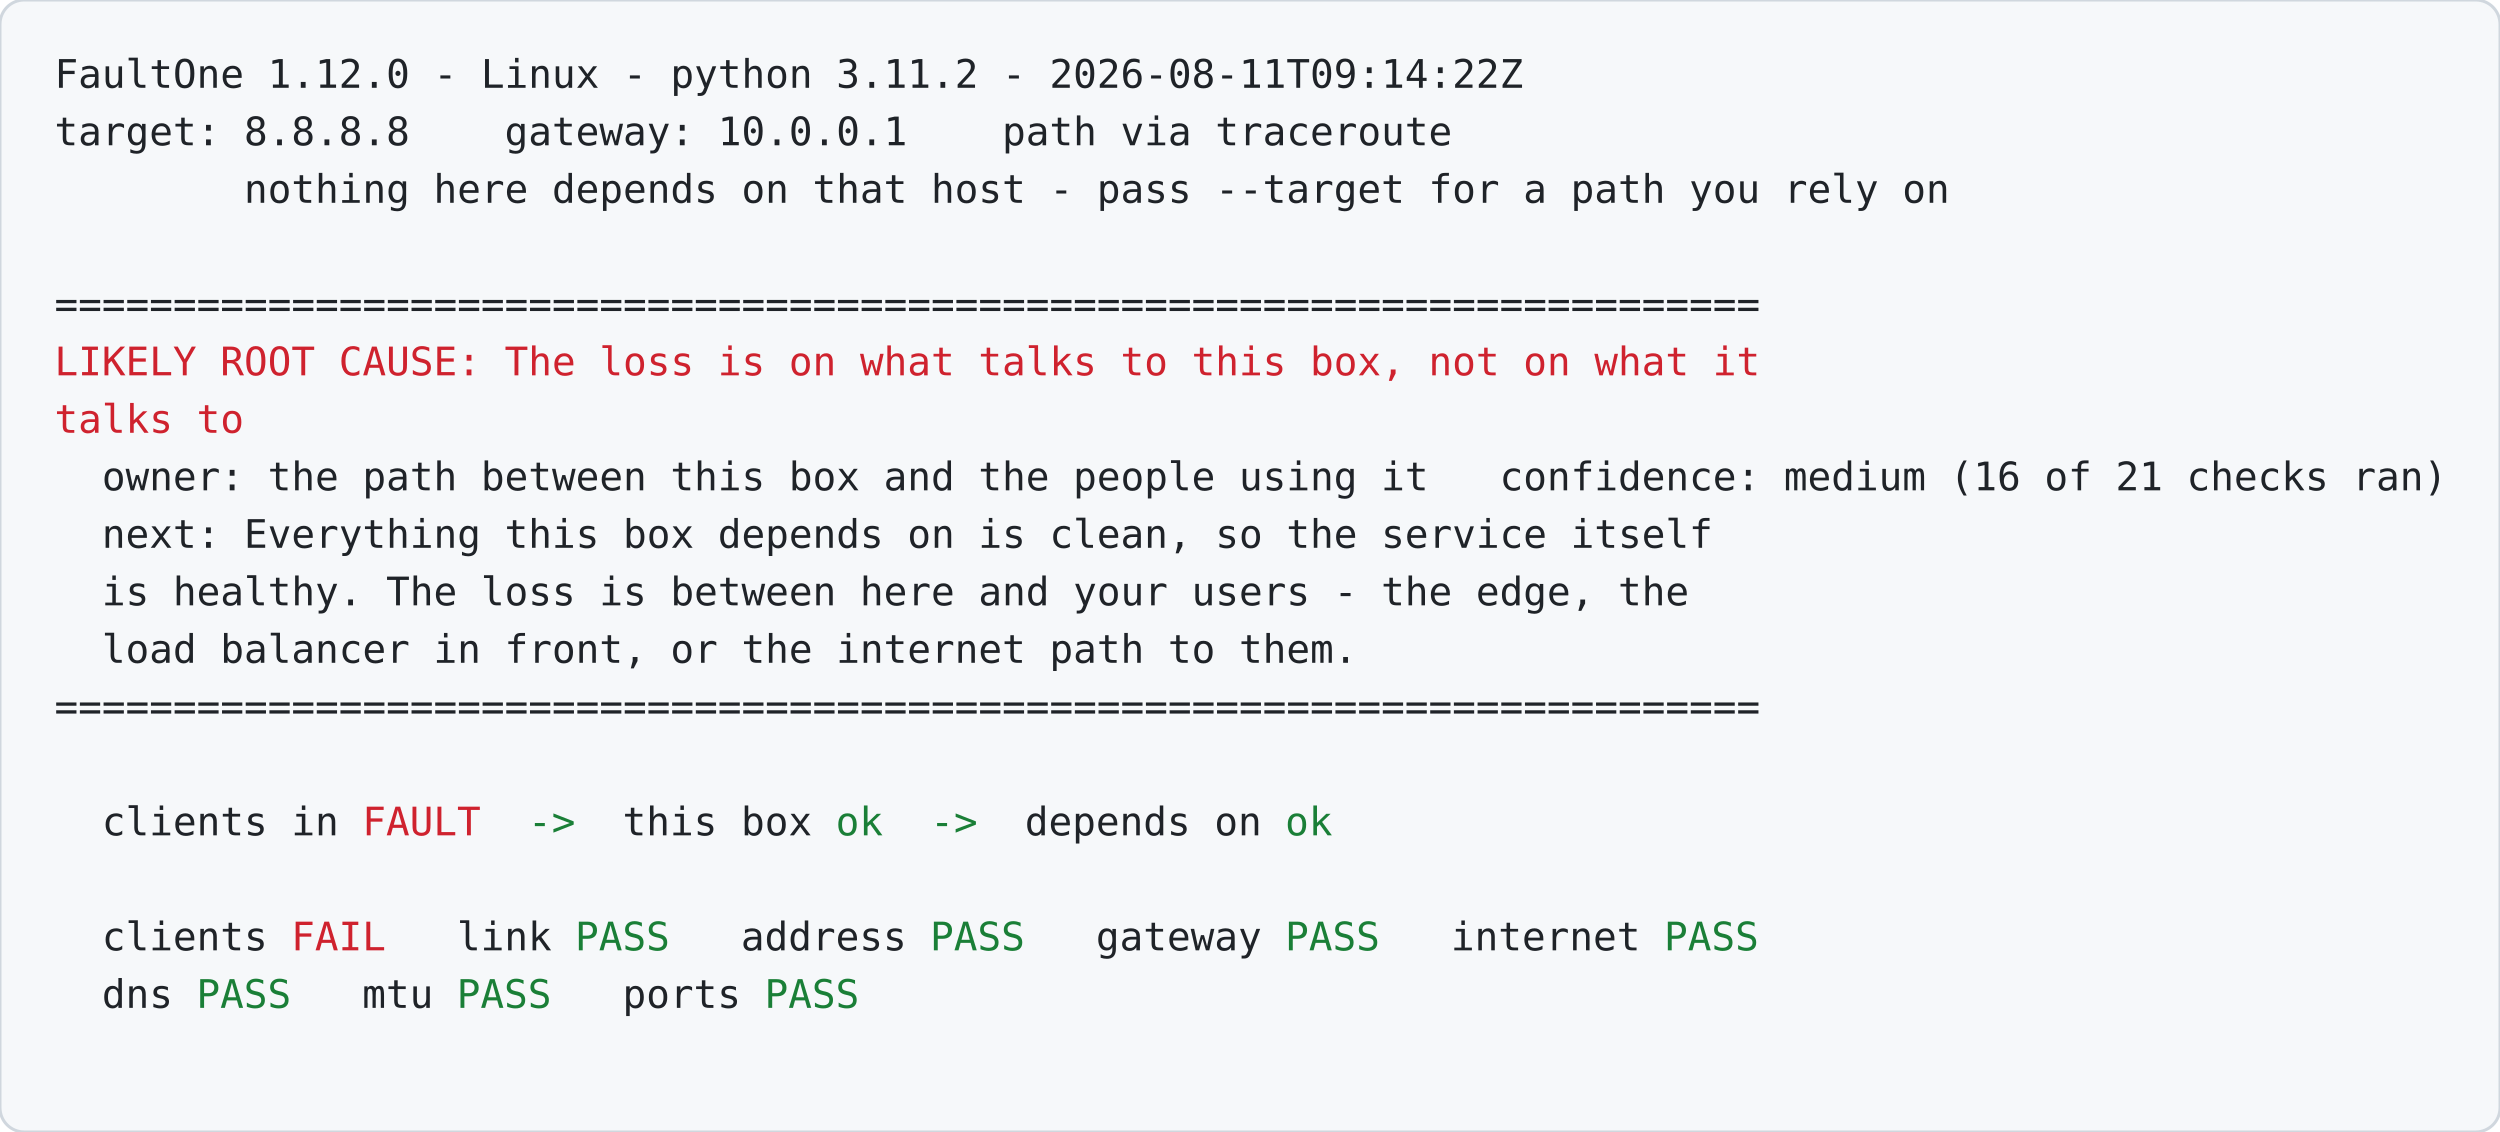
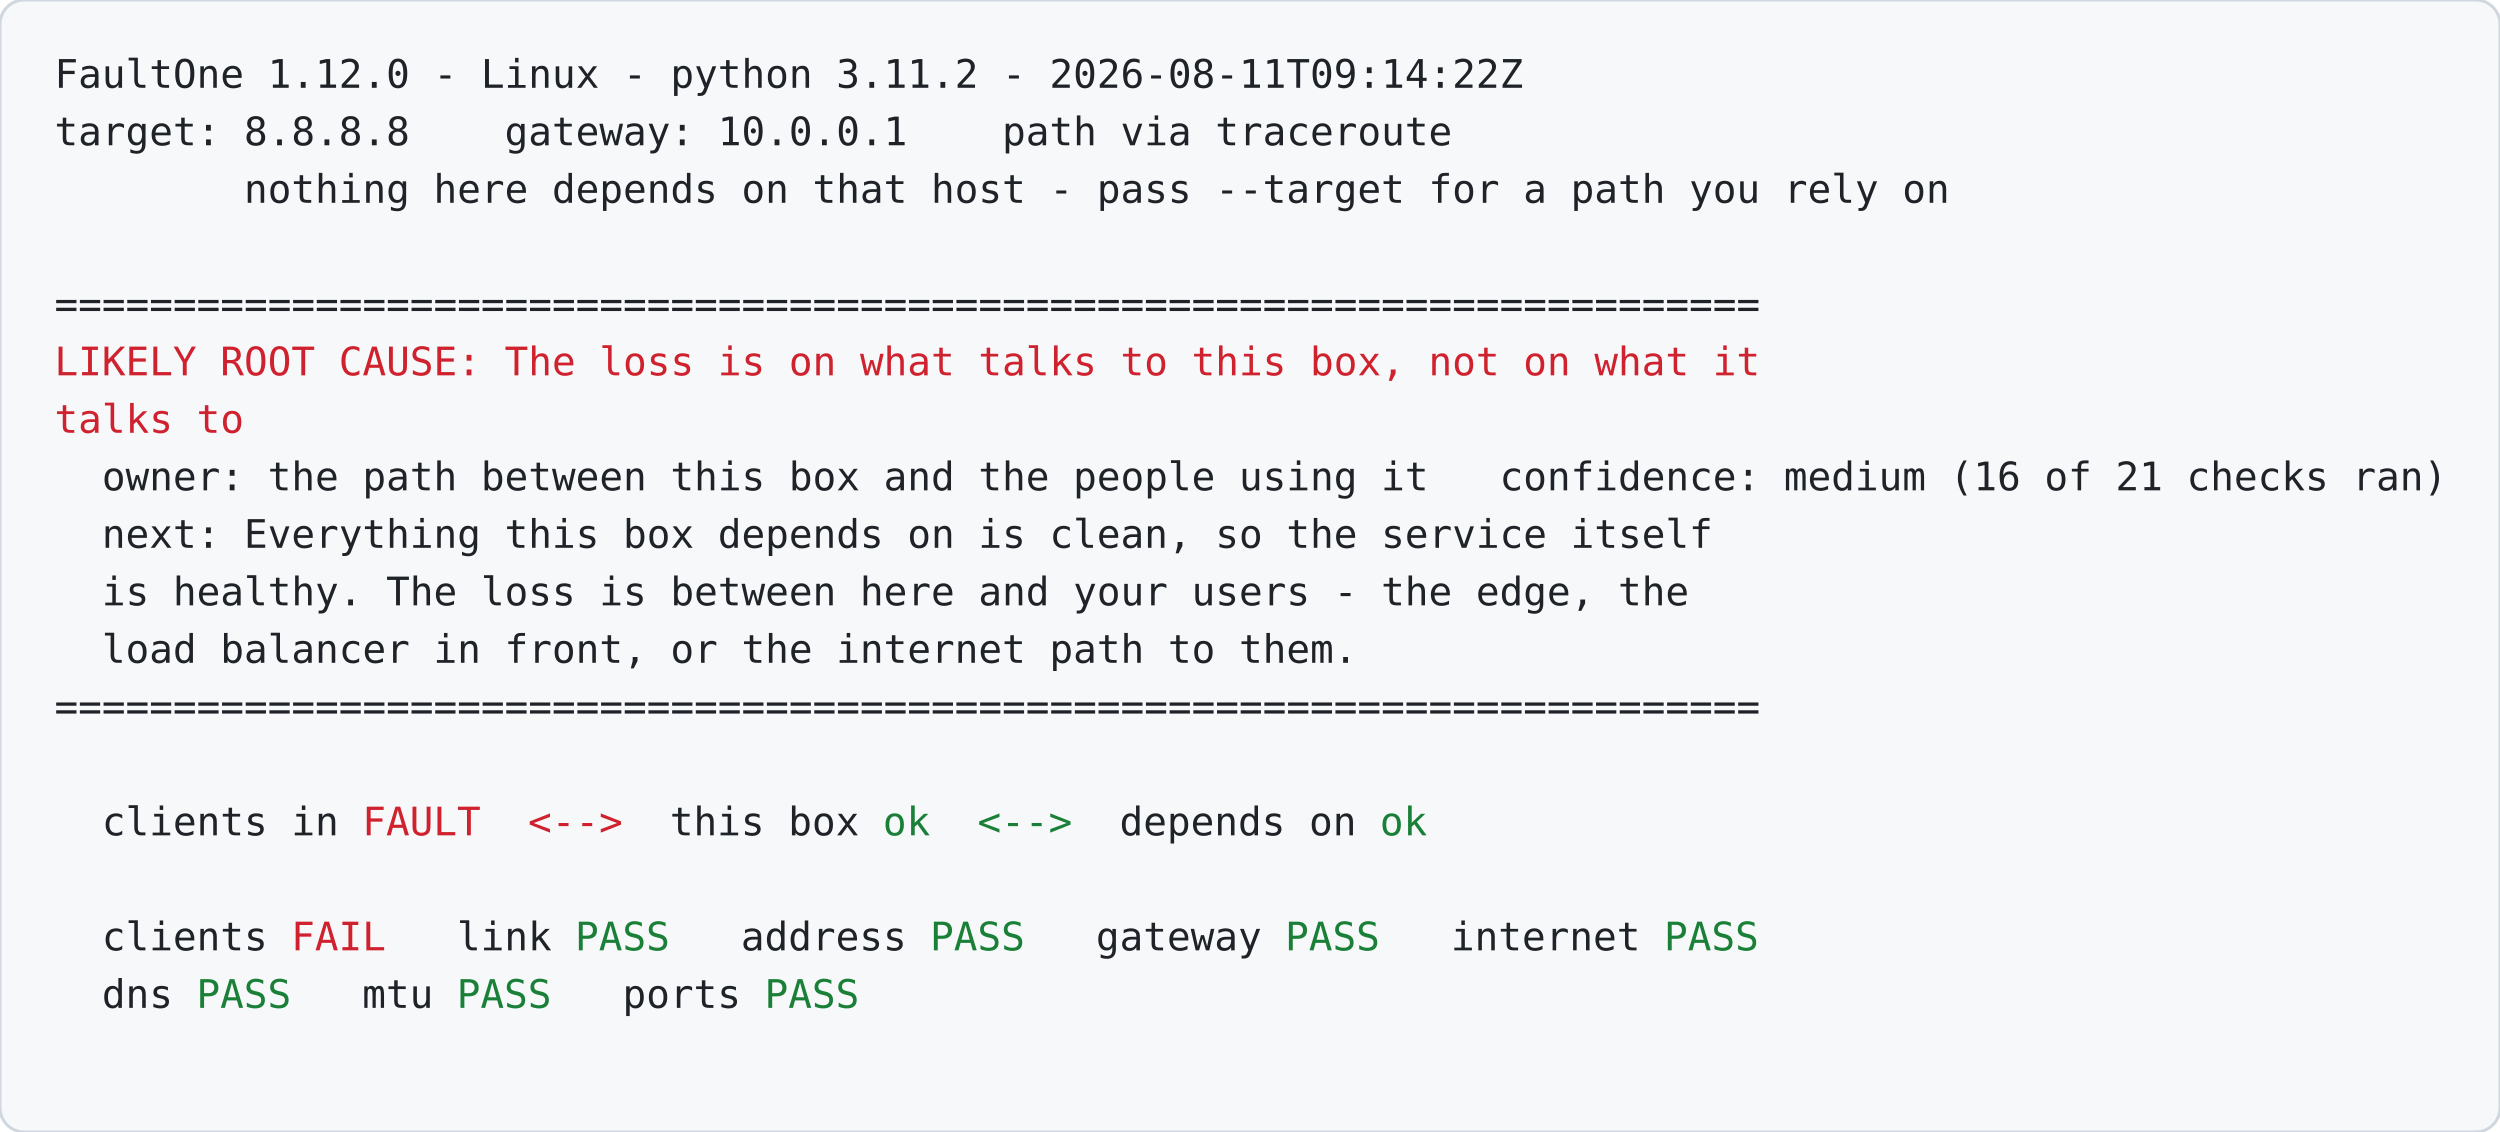
<svg xmlns="http://www.w3.org/2000/svg" width="826" height="374" viewBox="0 0 826 374" font-family="ui-monospace, SFMono-Regular, 'SF Mono', Menlo, Consolas, 'DejaVu Sans Mono', monospace" font-size="13.0">
  <rect width="826" height="374" rx="8" fill="#f6f8fa" stroke="#d0d7de" />
  <text>
    <tspan x="18.0 25.8 33.6 41.5 49.3 57.1 64.9 72.7 80.6 88.4 96.2 104.0 111.8 119.7 127.5 135.3 143.1 150.9 158.8 166.6 174.4 182.2 190.0 197.9 205.7 213.5 221.3 229.1 237.0 244.8 252.6 260.4 268.2 276.1 283.9 291.7 299.5 307.3 315.2 323.0 330.8 338.6 346.4 354.3 362.1 369.9 377.7 385.5 393.4 401.2 409.0 416.8 424.6 432.5 440.3 448.1 455.9 463.7 471.6 479.4 487.2 495.0" y="29.0" fill="#1f2328" xml:space="preserve">FaultOne 1.12.0 - Linux - python 3.11.2 - 2026-08-11T09:14:22Z</tspan>
  </text>
  <text>
    <tspan x="18.0 25.8 33.6 41.5 49.3 57.1 64.9 72.7 80.6 88.4 96.2 104.0 111.8 119.7 127.5 135.3 143.1 150.9 158.8 166.6 174.4 182.2 190.0 197.9 205.7 213.5 221.3 229.1 237.0 244.8 252.6 260.4 268.2 276.1 283.9 291.7 299.5 307.3 315.2 323.0 330.8 338.6 346.4 354.3 362.1 369.9 377.7 385.5 393.4 401.2 409.0 416.8 424.6 432.5 440.3 448.1 455.9 463.7 471.6" y="48.0" fill="#1f2328" xml:space="preserve">target: 8.8.8.8    gateway: 10.0.0.1    path via traceroute</tspan>
  </text>
  <text>
    <tspan x="18.0 25.8 33.6 41.5 49.3 57.1 64.9 72.7 80.6 88.4 96.2 104.0 111.8 119.7 127.5 135.3 143.1 150.9 158.8 166.6 174.4 182.2 190.0 197.9 205.7 213.5 221.3 229.1 237.0 244.8 252.6 260.4 268.2 276.1 283.9 291.7 299.5 307.3 315.2 323.0 330.8 338.6 346.4 354.3 362.1 369.9 377.7 385.5 393.4 401.2 409.0 416.8 424.6 432.5 440.3 448.1 455.9 463.7 471.6 479.4 487.2 495.0 502.8 510.7 518.5 526.3 534.1 541.9 549.8 557.6 565.4 573.2 581.0 588.9 596.7 604.5 612.3 620.1 628.0 635.8" y="67.0" fill="#1f2328" xml:space="preserve">        nothing here depends on that host - pass --target for a path you rely on</tspan>
  </text>
  <text>
    <tspan x="18.0 25.8 33.6 41.5 49.3 57.1 64.9 72.7 80.6 88.4 96.2 104.0 111.8 119.7 127.5 135.3 143.1 150.9 158.8 166.6 174.4 182.2 190.0 197.9 205.7 213.5 221.3 229.1 237.0 244.8 252.6 260.4 268.2 276.1 283.9 291.7 299.5 307.3 315.2 323.0 330.8 338.6 346.4 354.3 362.1 369.9 377.7 385.5 393.4 401.2 409.0 416.8 424.6 432.5 440.3 448.1 455.9 463.7 471.6 479.4 487.2 495.0 502.8 510.7 518.5 526.3 534.1 541.9 549.8 557.6 565.4 573.2" y="105.0" fill="#1f2328" xml:space="preserve">========================================================================</tspan>
  </text>
  <text>
    <tspan x="18.0 25.8 33.6 41.5 49.3 57.1 64.9 72.7 80.6 88.4 96.2 104.0 111.8 119.7 127.5 135.3 143.1 150.9 158.8 166.6 174.4 182.2 190.0 197.9 205.7 213.5 221.3 229.1 237.0 244.8 252.6 260.4 268.2 276.1 283.9 291.7 299.5 307.3 315.2 323.0 330.8 338.6 346.4 354.3 362.1 369.9 377.7 385.5 393.4 401.2 409.0 416.8 424.6 432.5 440.3 448.1 455.9 463.7 471.6 479.4 487.2 495.0 502.8 510.7 518.5 526.3 534.1 541.9 549.8 557.6 565.4 573.2" y="124.0" fill="#cf222e" xml:space="preserve">LIKELY ROOT CAUSE: The loss is on what talks to this box, not on what it</tspan>
  </text>
  <text>
    <tspan x="18.0 25.8 33.6 41.5 49.3 57.1 64.9 72.7" y="143.0" fill="#cf222e" xml:space="preserve">talks to</tspan>
  </text>
  <text>
    <tspan x="18.0 25.8 33.6 41.5 49.3 57.1 64.9 72.7 80.6 88.4 96.2 104.0 111.8 119.7 127.5 135.3 143.1 150.9 158.8 166.6 174.4 182.2 190.0 197.9 205.7 213.5 221.3 229.1 237.0 244.8 252.6 260.4 268.2 276.1 283.9 291.7 299.5 307.3 315.2 323.0 330.8 338.6 346.4 354.3 362.1 369.9 377.7 385.5 393.4 401.2 409.0 416.8 424.6 432.5 440.3 448.1 455.9 463.7 471.6 479.4 487.2 495.0 502.8 510.7 518.5 526.3 534.1 541.9 549.8 557.6 565.4 573.2 581.0 588.9 596.7 604.5 612.3 620.1 628.0 635.8 643.6 651.4 659.2 667.1 674.9 682.7 690.5 698.3 706.2 714.0 721.8 729.6 737.4 745.3 753.1 760.9 768.7 776.5 784.4 792.2 800.0" y="162.0" fill="#1f2328" xml:space="preserve">  owner: the path between this box and the people using it   confidence: medium (16 of 21 checks ran)</tspan>
  </text>
  <text>
    <tspan x="18.0 25.8 33.6 41.5 49.3 57.1 64.9 72.7 80.6 88.4 96.2 104.0 111.8 119.7 127.5 135.3 143.1 150.9 158.8 166.6 174.4 182.2 190.0 197.9 205.7 213.5 221.3 229.1 237.0 244.8 252.6 260.4 268.2 276.1 283.9 291.7 299.5 307.3 315.2 323.0 330.8 338.6 346.4 354.3 362.1 369.9 377.7 385.5 393.4 401.2 409.0 416.8 424.6 432.5 440.3 448.1 455.9 463.7 471.6 479.4 487.2 495.0 502.8 510.7 518.5 526.3 534.1 541.9 549.8 557.6" y="181.0" fill="#1f2328" xml:space="preserve">  next: Everything this box depends on is clean, so the service itself</tspan>
  </text>
  <text>
    <tspan x="18.0 25.8 33.6 41.5 49.3 57.1 64.9 72.7 80.6 88.4 96.2 104.0 111.8 119.7 127.5 135.3 143.1 150.9 158.8 166.6 174.4 182.2 190.0 197.9 205.7 213.5 221.3 229.1 237.0 244.8 252.6 260.4 268.2 276.1 283.9 291.7 299.5 307.3 315.2 323.0 330.8 338.6 346.4 354.3 362.1 369.9 377.7 385.5 393.4 401.2 409.0 416.8 424.6 432.5 440.3 448.1 455.9 463.7 471.6 479.4 487.2 495.0 502.8 510.7 518.5 526.3 534.1 541.9 549.8" y="200.0" fill="#1f2328" xml:space="preserve">  is healthy. The loss is between here and your users - the edge, the</tspan>
  </text>
  <text>
    <tspan x="18.0 25.8 33.6 41.5 49.3 57.1 64.9 72.7 80.6 88.4 96.2 104.0 111.8 119.7 127.5 135.3 143.1 150.9 158.8 166.6 174.4 182.2 190.0 197.9 205.7 213.5 221.3 229.1 237.0 244.8 252.6 260.4 268.2 276.1 283.9 291.7 299.5 307.3 315.2 323.0 330.8 338.6 346.4 354.3 362.1 369.9 377.7 385.5 393.4 401.2 409.0 416.8 424.6 432.5 440.3" y="219.0" fill="#1f2328" xml:space="preserve">  load balancer in front, or the internet path to them.</tspan>
  </text>
  <text>
    <tspan x="18.0 25.8 33.6 41.5 49.3 57.1 64.9 72.7 80.6 88.4 96.2 104.0 111.8 119.7 127.5 135.3 143.1 150.9 158.8 166.6 174.4 182.2 190.0 197.9 205.7 213.5 221.3 229.1 237.0 244.8 252.6 260.4 268.2 276.1 283.9 291.7 299.5 307.3 315.2 323.0 330.8 338.6 346.4 354.3 362.1 369.9 377.7 385.5 393.4 401.2 409.0 416.8 424.6 432.5 440.3 448.1 455.9 463.7 471.6 479.4 487.2 495.0 502.8 510.7 518.5 526.3 534.1 541.9 549.8 557.6 565.4 573.2" y="238.0" fill="#1f2328" xml:space="preserve">========================================================================</tspan>
  </text>
  <text>
    <tspan x="18.0 25.8 33.6 41.5 49.3 57.1 64.9 72.7 80.6 88.4 96.2 104.0 111.8" y="276.0" fill="#1f2328" xml:space="preserve">  clients in </tspan>
    <tspan x="119.7 127.5 135.3 143.1 150.9" y="276.0" fill="#cf222e" xml:space="preserve">FAULT</tspan>
-     <tspan x="158.8 166.6 174.4 182.2 190.0 197.9" y="276.0" fill="#1a7f37" xml:space="preserve">  -&gt;  </tspan>
-     <tspan x="205.7 213.5 221.3 229.1 237.0 244.8 252.6 260.4 268.2" y="276.0" fill="#1f2328" xml:space="preserve">this box </tspan>
-     <tspan x="276.1 283.9" y="276.0" fill="#1a7f37" xml:space="preserve">ok</tspan>
-     <tspan x="291.7 299.5 307.3 315.2 323.0 330.8" y="276.0" fill="#1a7f37" xml:space="preserve">  -&gt;  </tspan>
-     <tspan x="338.6 346.4 354.3 362.1 369.9 377.7 385.5 393.4 401.2 409.0 416.8" y="276.0" fill="#1f2328" xml:space="preserve">depends on </tspan>
-     <tspan x="424.6 432.5" y="276.0" fill="#1a7f37" xml:space="preserve">ok</tspan>
+     <tspan x="158.8 166.6 174.4 182.2 190.0 197.9 205.7 213.5" y="276.0" fill="#cf222e" xml:space="preserve">  &lt;--&gt;  </tspan>
+     <tspan x="221.3 229.1 237.0 244.8 252.6 260.4 268.2 276.1 283.9" y="276.0" fill="#1f2328" xml:space="preserve">this box </tspan>
+     <tspan x="291.7 299.5" y="276.0" fill="#1a7f37" xml:space="preserve">ok</tspan>
+     <tspan x="307.3 315.2 323.0 330.8 338.6 346.4 354.3 362.1" y="276.0" fill="#1a7f37" xml:space="preserve">  &lt;--&gt;  </tspan>
+     <tspan x="369.9 377.7 385.5 393.4 401.2 409.0 416.8 424.6 432.5 440.3 448.1" y="276.0" fill="#1f2328" xml:space="preserve">depends on </tspan>
+     <tspan x="455.9 463.7" y="276.0" fill="#1a7f37" xml:space="preserve">ok</tspan>
  </text>
  <text>
    <tspan x="18.0 25.8 33.6 41.5 49.3 57.1 64.9 72.7 80.6 88.4" y="314.0" fill="#1f2328" xml:space="preserve">  clients </tspan>
    <tspan x="96.2 104.0 111.8 119.7" y="314.0" fill="#cf222e" xml:space="preserve">FAIL</tspan>
    <tspan x="127.5 135.3 143.1 150.9 158.8 166.6 174.4 182.2" y="314.0" fill="#1f2328" xml:space="preserve">   link </tspan>
    <tspan x="190.0 197.9 205.7 213.5" y="314.0" fill="#1a7f37" xml:space="preserve">PASS</tspan>
    <tspan x="221.3 229.1 237.0 244.8 252.6 260.4 268.2 276.1 283.9 291.7 299.5" y="314.0" fill="#1f2328" xml:space="preserve">   address </tspan>
    <tspan x="307.3 315.2 323.0 330.8" y="314.0" fill="#1a7f37" xml:space="preserve">PASS</tspan>
    <tspan x="338.6 346.4 354.3 362.1 369.9 377.7 385.5 393.4 401.2 409.0 416.8" y="314.0" fill="#1f2328" xml:space="preserve">   gateway </tspan>
    <tspan x="424.6 432.5 440.3 448.1" y="314.0" fill="#1a7f37" xml:space="preserve">PASS</tspan>
    <tspan x="455.9 463.7 471.6 479.4 487.2 495.0 502.8 510.7 518.5 526.3 534.1 541.9" y="314.0" fill="#1f2328" xml:space="preserve">   internet </tspan>
    <tspan x="549.8 557.6 565.4 573.2" y="314.0" fill="#1a7f37" xml:space="preserve">PASS</tspan>
  </text>
  <text>
    <tspan x="18.0 25.8 33.6 41.5 49.3 57.1" y="333.0" fill="#1f2328" xml:space="preserve">  dns </tspan>
    <tspan x="64.9 72.7 80.6 88.4" y="333.0" fill="#1a7f37" xml:space="preserve">PASS</tspan>
    <tspan x="96.2 104.0 111.8 119.7 127.5 135.3 143.1" y="333.0" fill="#1f2328" xml:space="preserve">   mtu </tspan>
    <tspan x="150.9 158.8 166.6 174.4" y="333.0" fill="#1a7f37" xml:space="preserve">PASS</tspan>
    <tspan x="182.2 190.0 197.9 205.7 213.5 221.3 229.1 237.0 244.8" y="333.0" fill="#1f2328" xml:space="preserve">   ports </tspan>
    <tspan x="252.6 260.4 268.2 276.1" y="333.0" fill="#1a7f37" xml:space="preserve">PASS</tspan>
  </text>
</svg>
